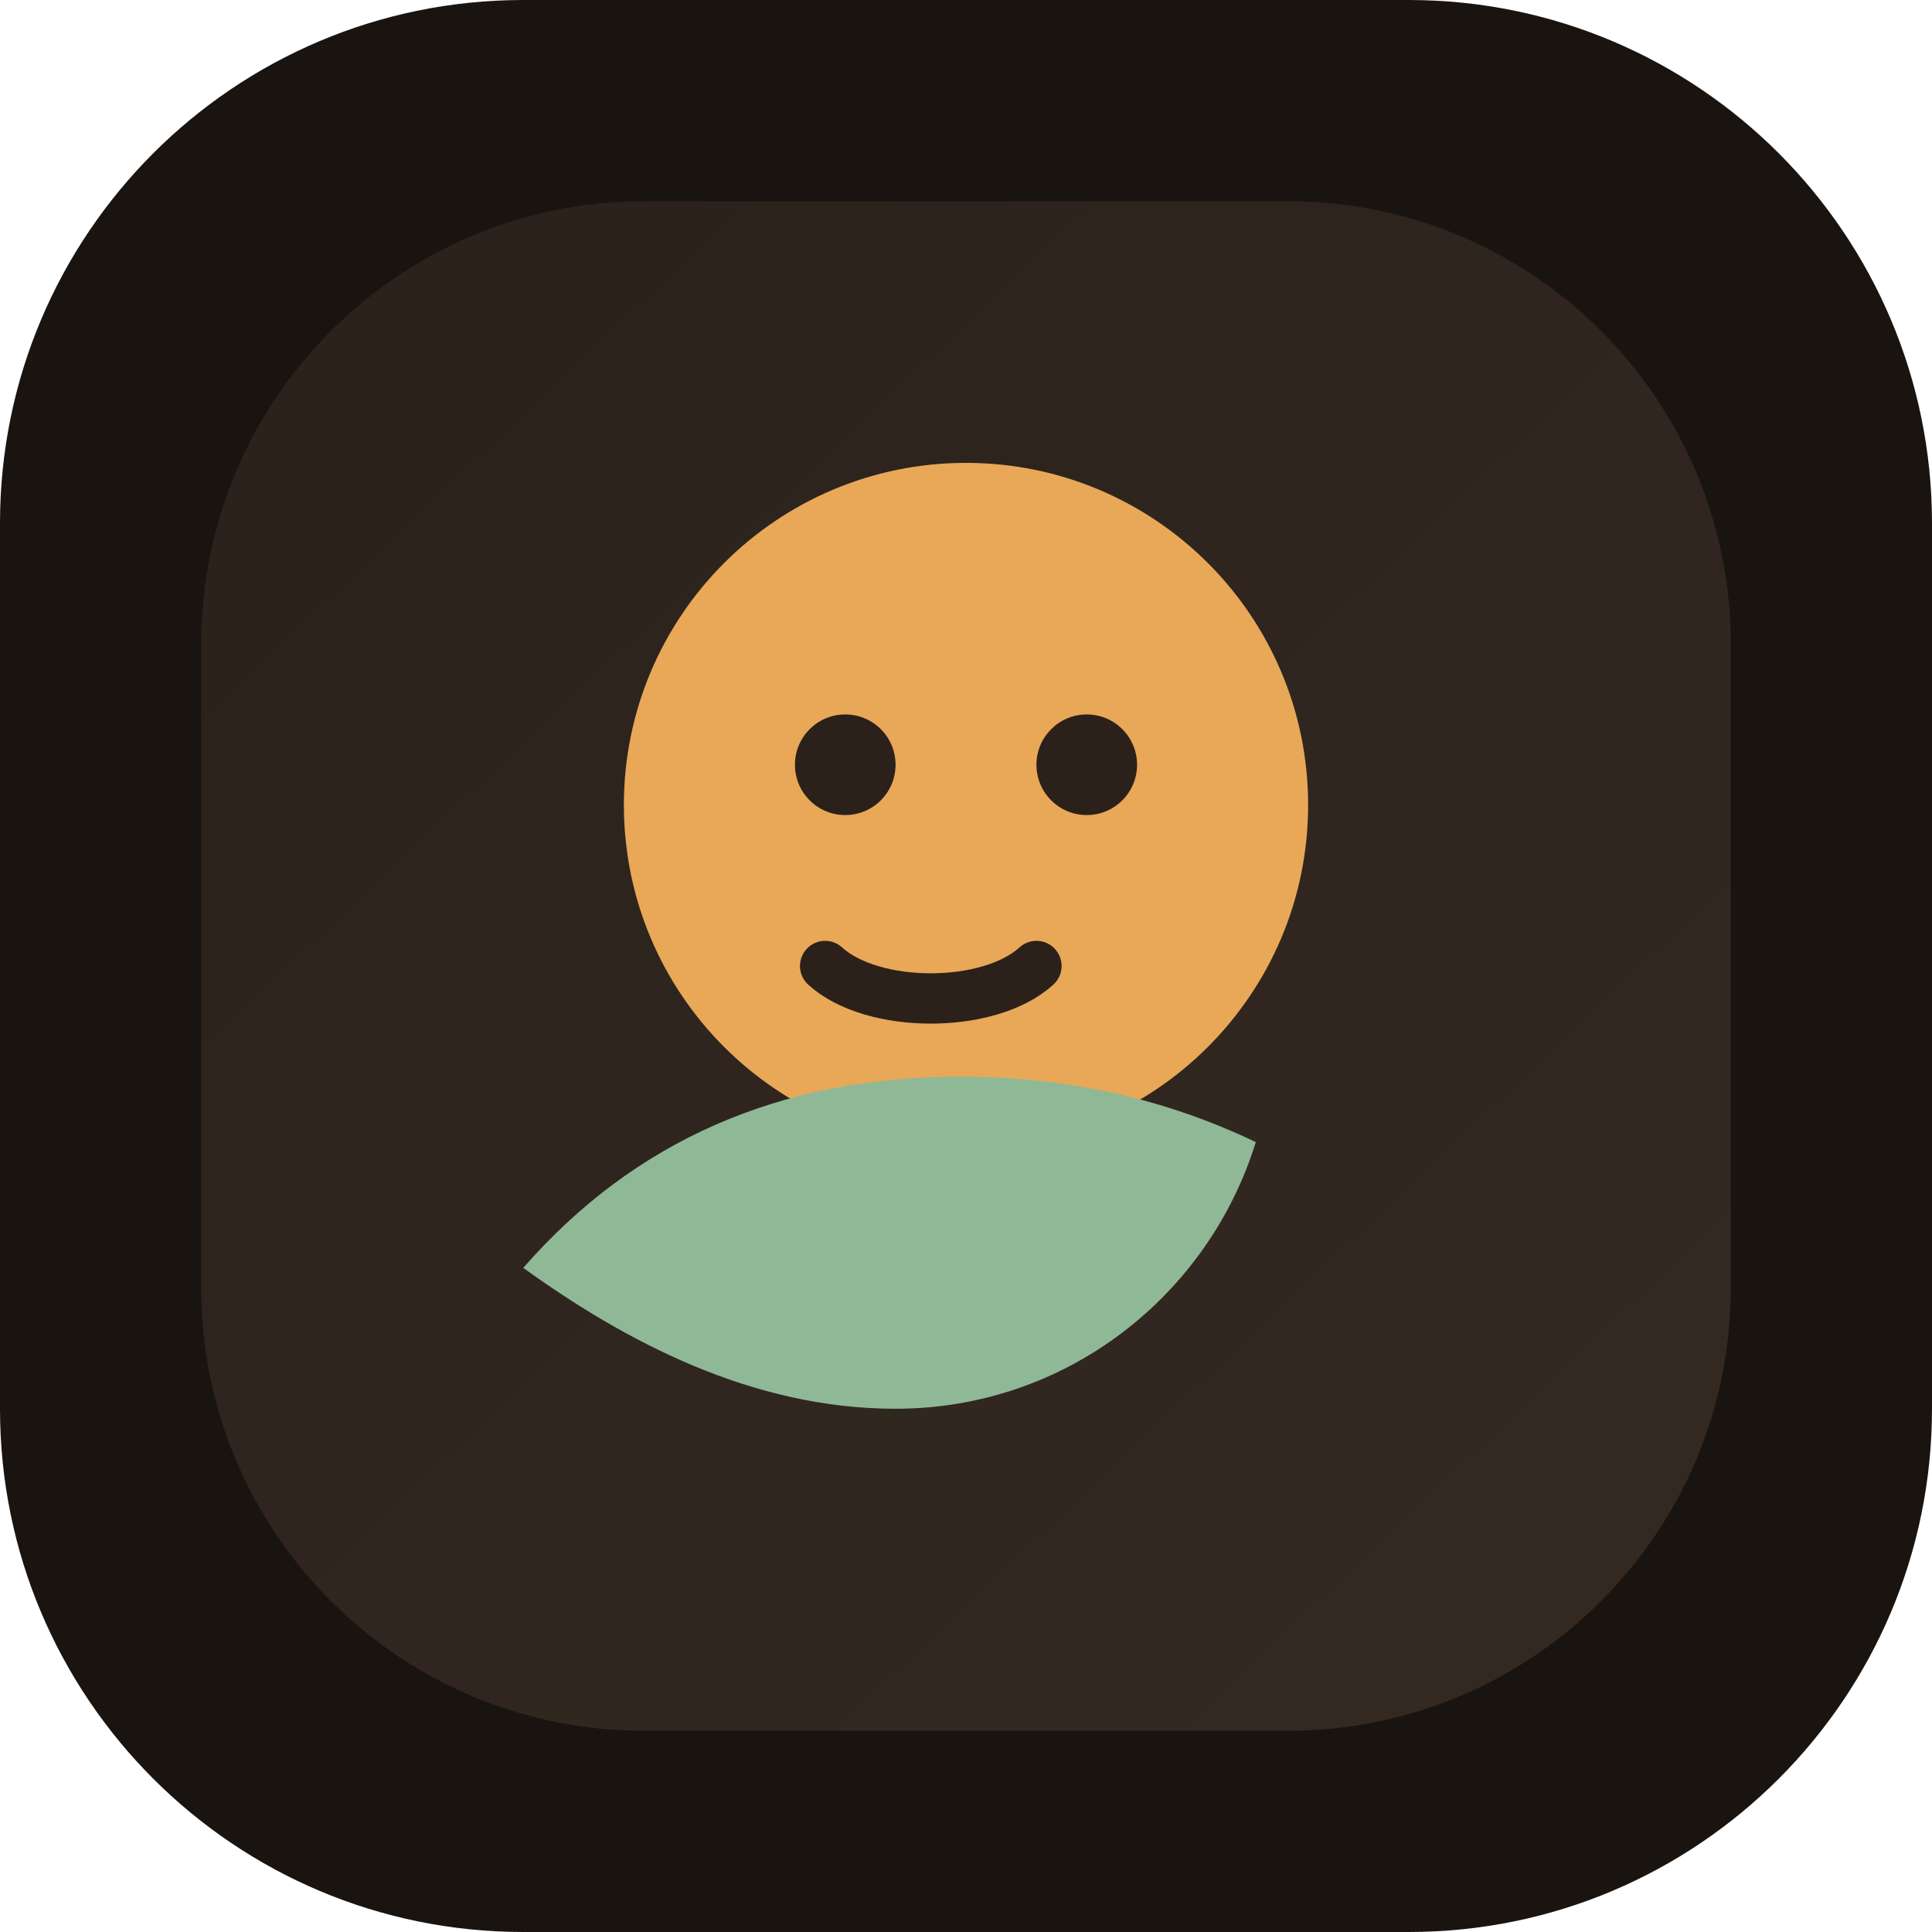
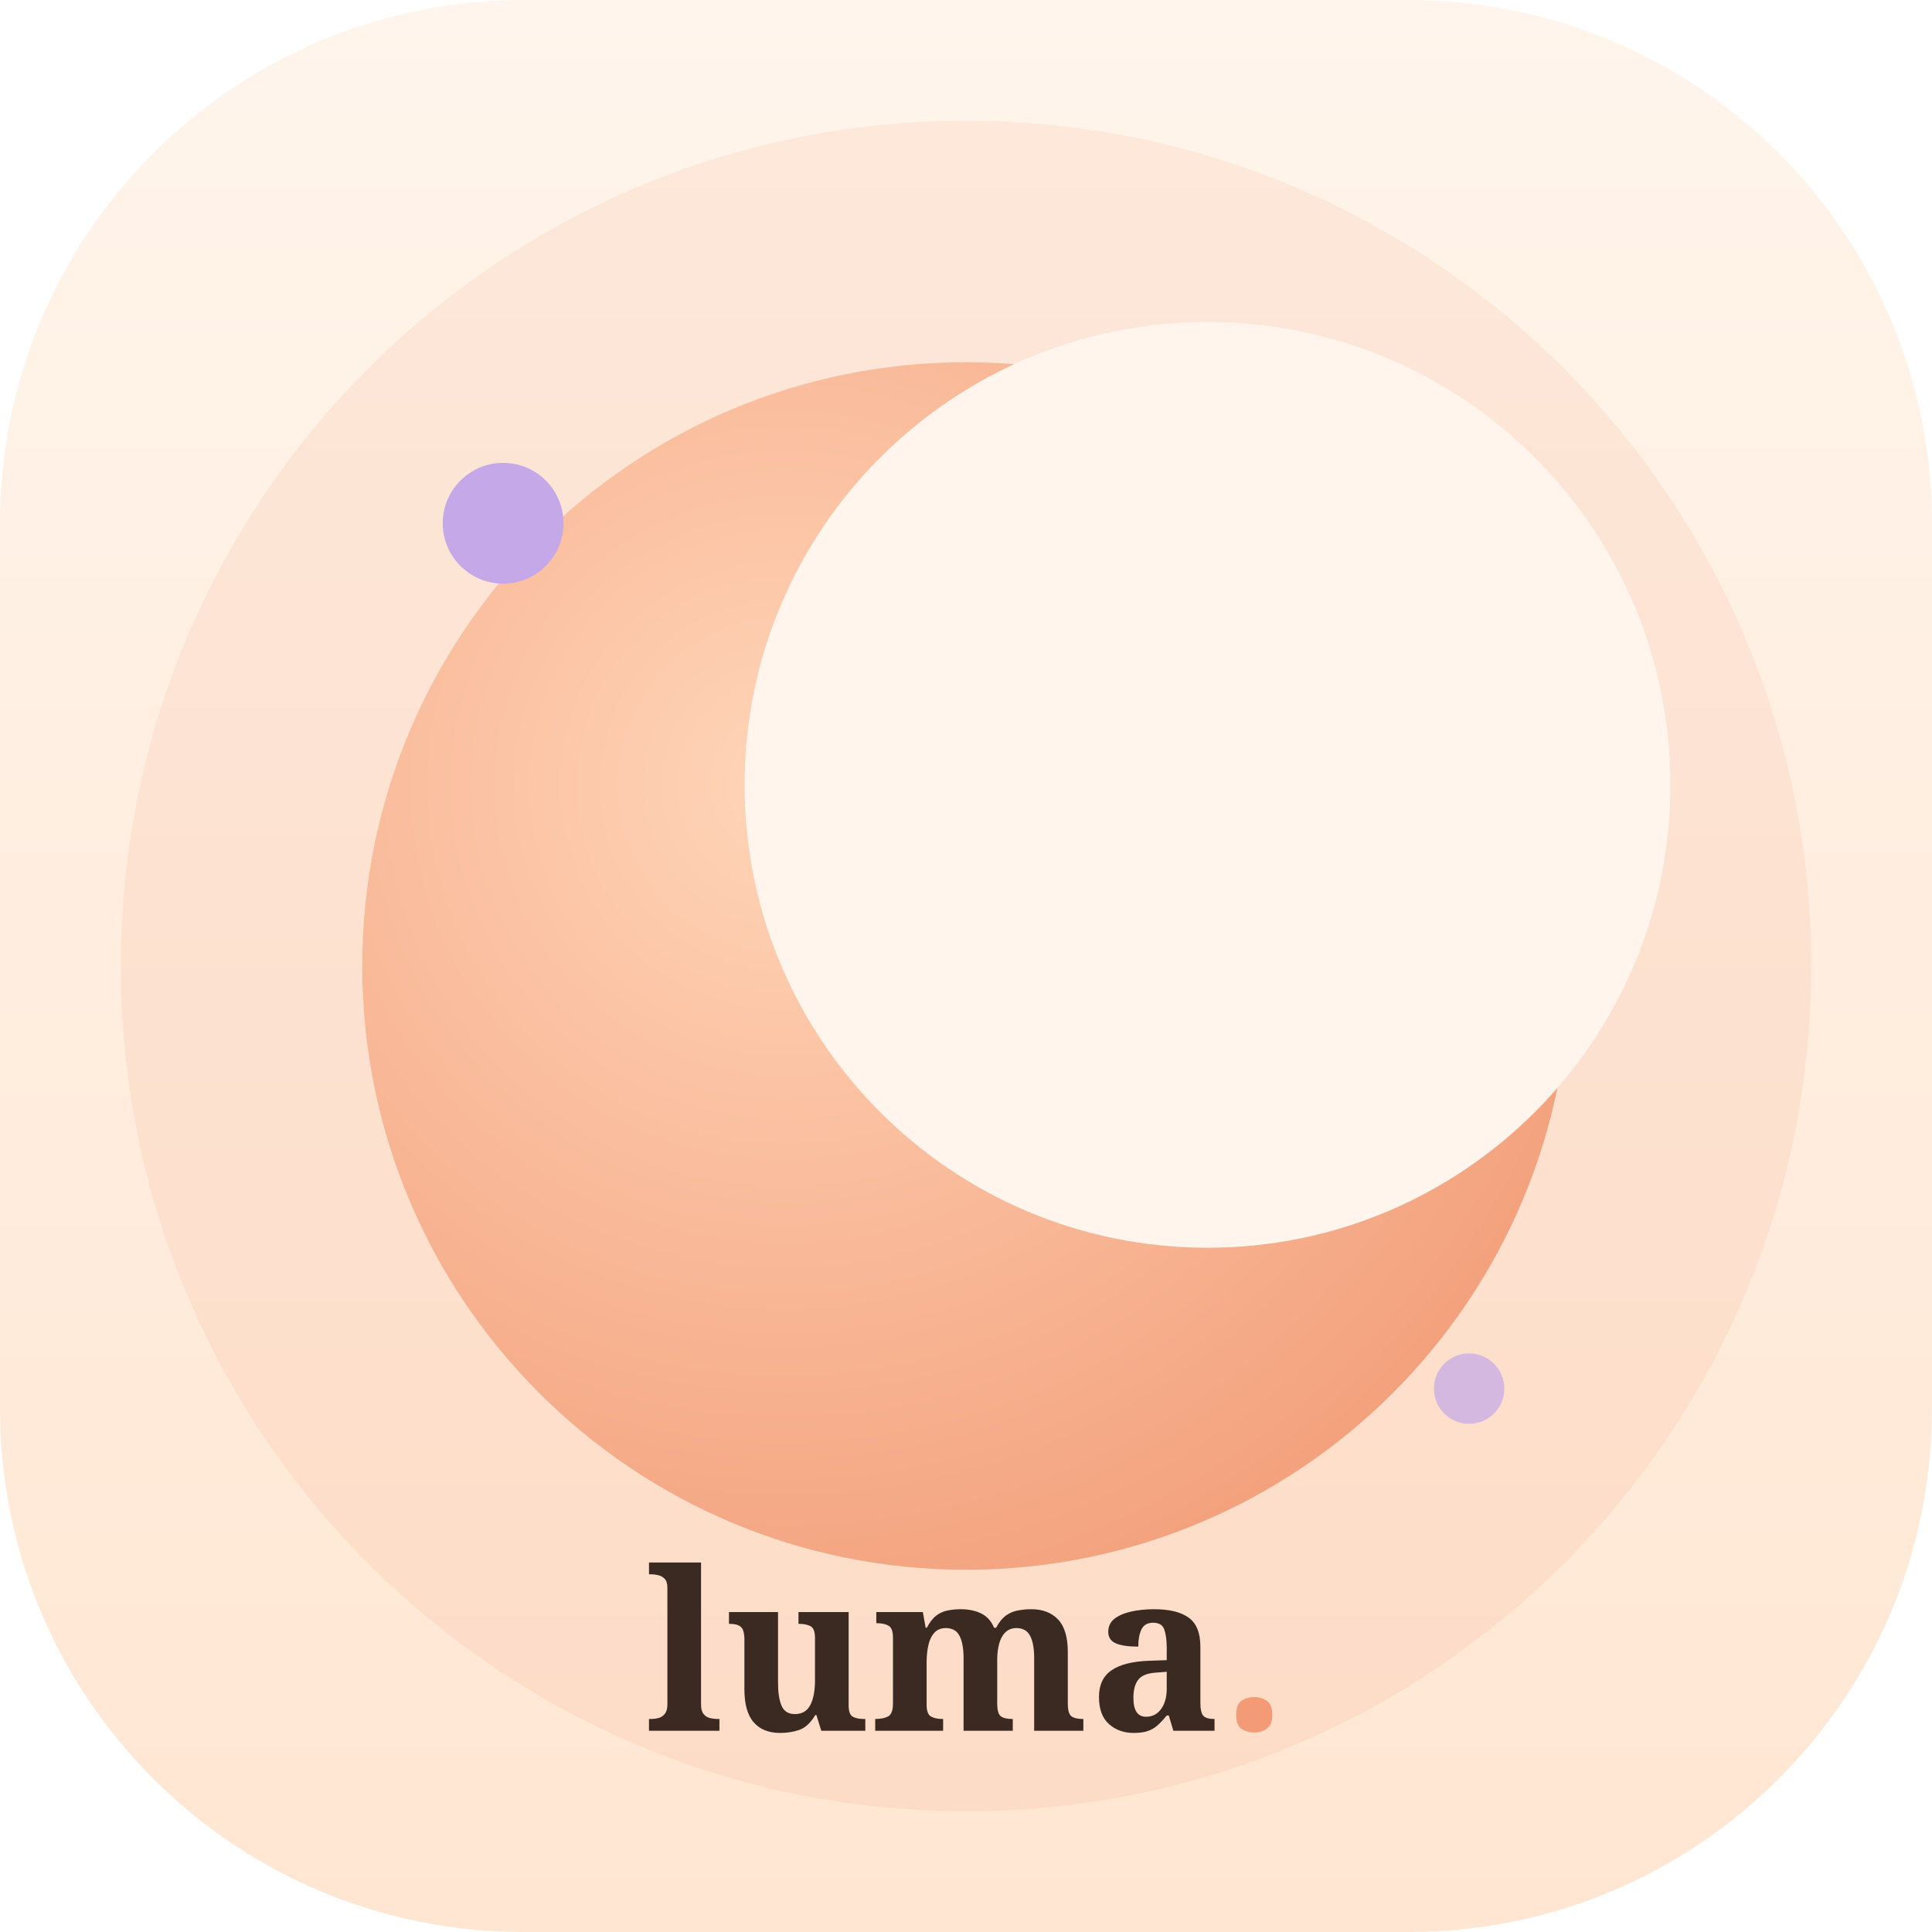
- <svg xmlns="http://www.w3.org/2000/svg" viewBox="0 0 192 192">
-   <rect width="192" height="192" rx="52" fill="#1A1410" />
-   <rect x="20" y="20" width="152" height="152" rx="44" fill="url(#surface)" />
-   <circle cx="96" cy="80" r="34" fill="#E8A857" />
-   <path d="M52 126c11-12.6 25.5-19 43.4-19 10.7 0 20.4 2.2 29.4 6.5-4.7 15.2-18.8 26.5-35.8 26.5-14.4 0-27-6.8-37-14Z" fill="#8FB896" />
-   <circle cx="84" cy="76" r="5" fill="#2B211A" />
-   <circle cx="108" cy="76" r="5" fill="#2B211A" />
-   <path d="M82 96c4.7 4.3 16.3 4.3 21 0" fill="none" stroke="#2B211A" stroke-linecap="round" stroke-width="5" />
+ <svg xmlns="http://www.w3.org/2000/svg" viewBox="0 0 192 192" role="img" aria-label="Luma">
  <defs>
-     <linearGradient id="surface" x1="24" x2="168" y1="20" y2="172" gradientUnits="userSpaceOnUse">
-       <stop stop-color="#2A211B" />
-       <stop offset="1" stop-color="#342A22" />
+     <radialGradient id="lumaBody192" cx="35%" cy="35%" r="80%">
+       <stop offset="0%" stop-color="#FFD5B8" />
+       <stop offset="100%" stop-color="#F29B76" />
+     </radialGradient>
+     <linearGradient id="lumaBg192" x1="0" x2="0" y1="0" y2="1">
+       <stop offset="0%" stop-color="#FFF5EC" />
+       <stop offset="100%" stop-color="#FFE6D2" />
    </linearGradient>
  </defs>
+   <rect width="192" height="192" rx="52" fill="url(#lumaBg192)" />
+   <circle cx="96" cy="96" r="84" fill="#F29B76" opacity="0.14" />
+   <circle cx="96" cy="96" r="60" fill="url(#lumaBody192)" />
+   <circle cx="120" cy="78" r="46" fill="#FFF5EC" />
+   <circle cx="50" cy="52" r="6" fill="#C5A8E8" />
+   <circle cx="146" cy="138" r="3.5" fill="#C5A8E8" opacity="0.7" />
+   <text x="96" y="172" font-family="Fraunces, serif" font-size="22" font-weight="700" text-anchor="middle" fill="#3A2A22">luma<tspan fill="#F29B76">.</tspan>
+   </text>
</svg>
